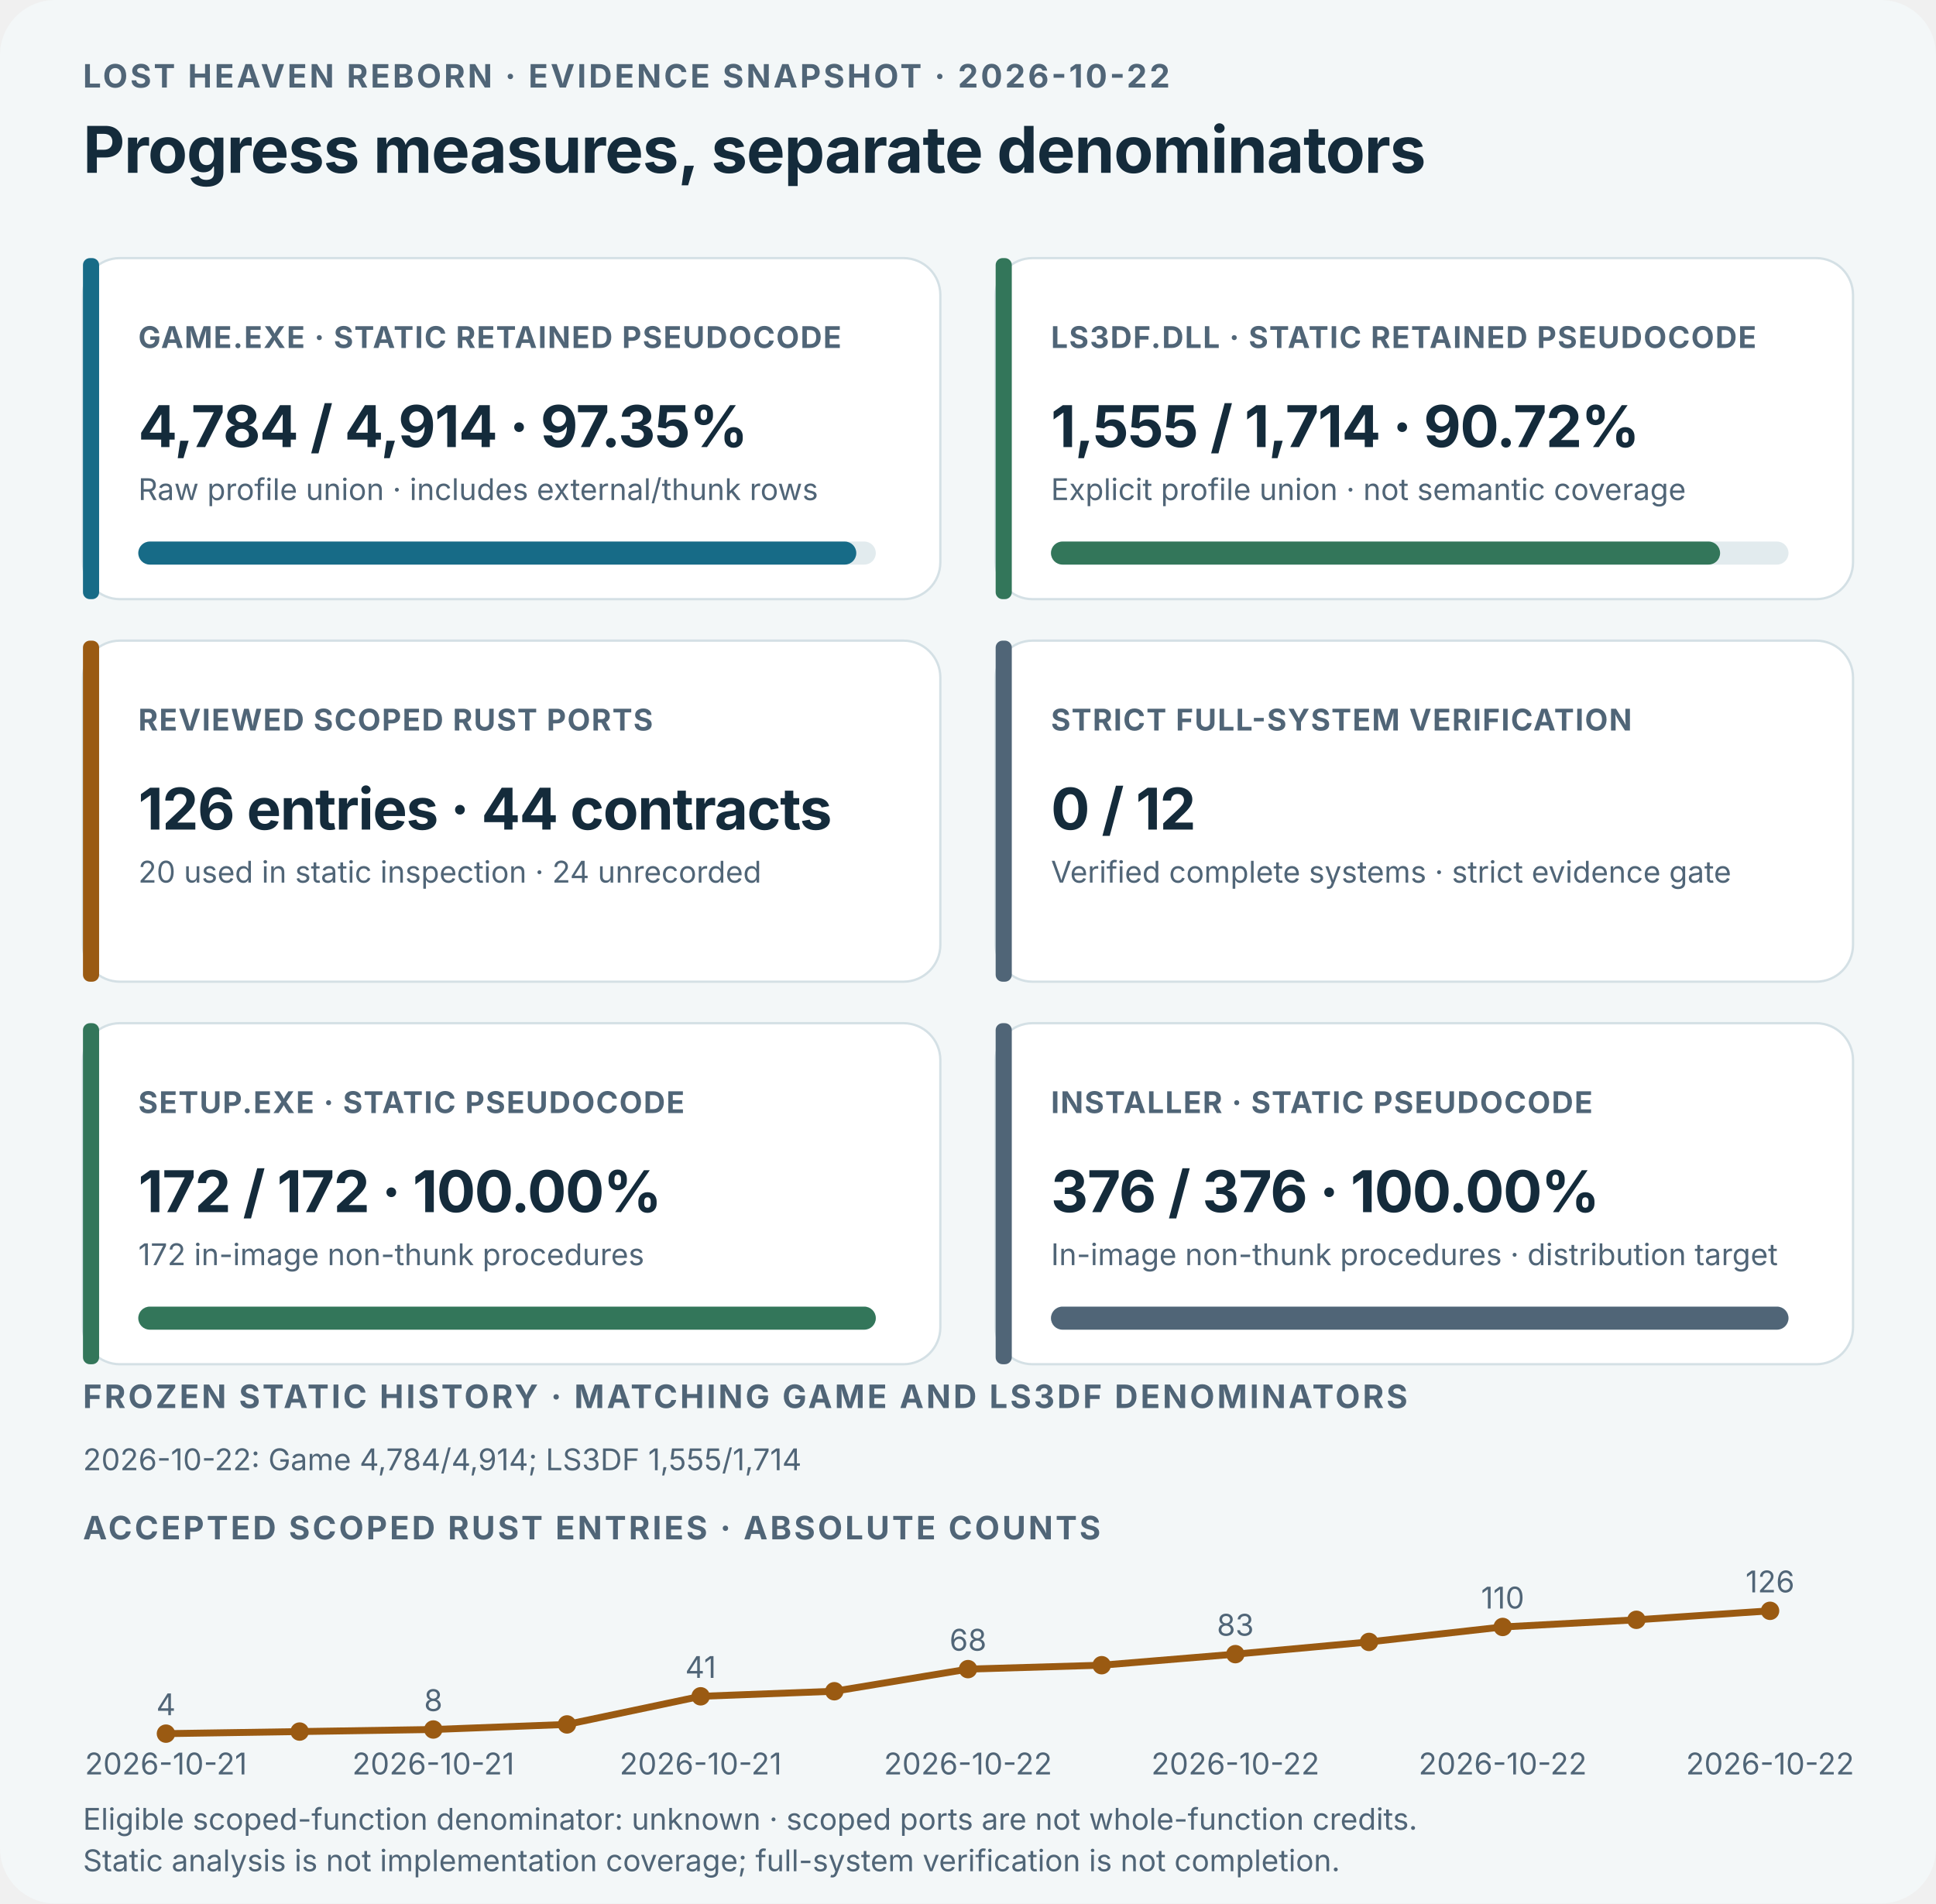
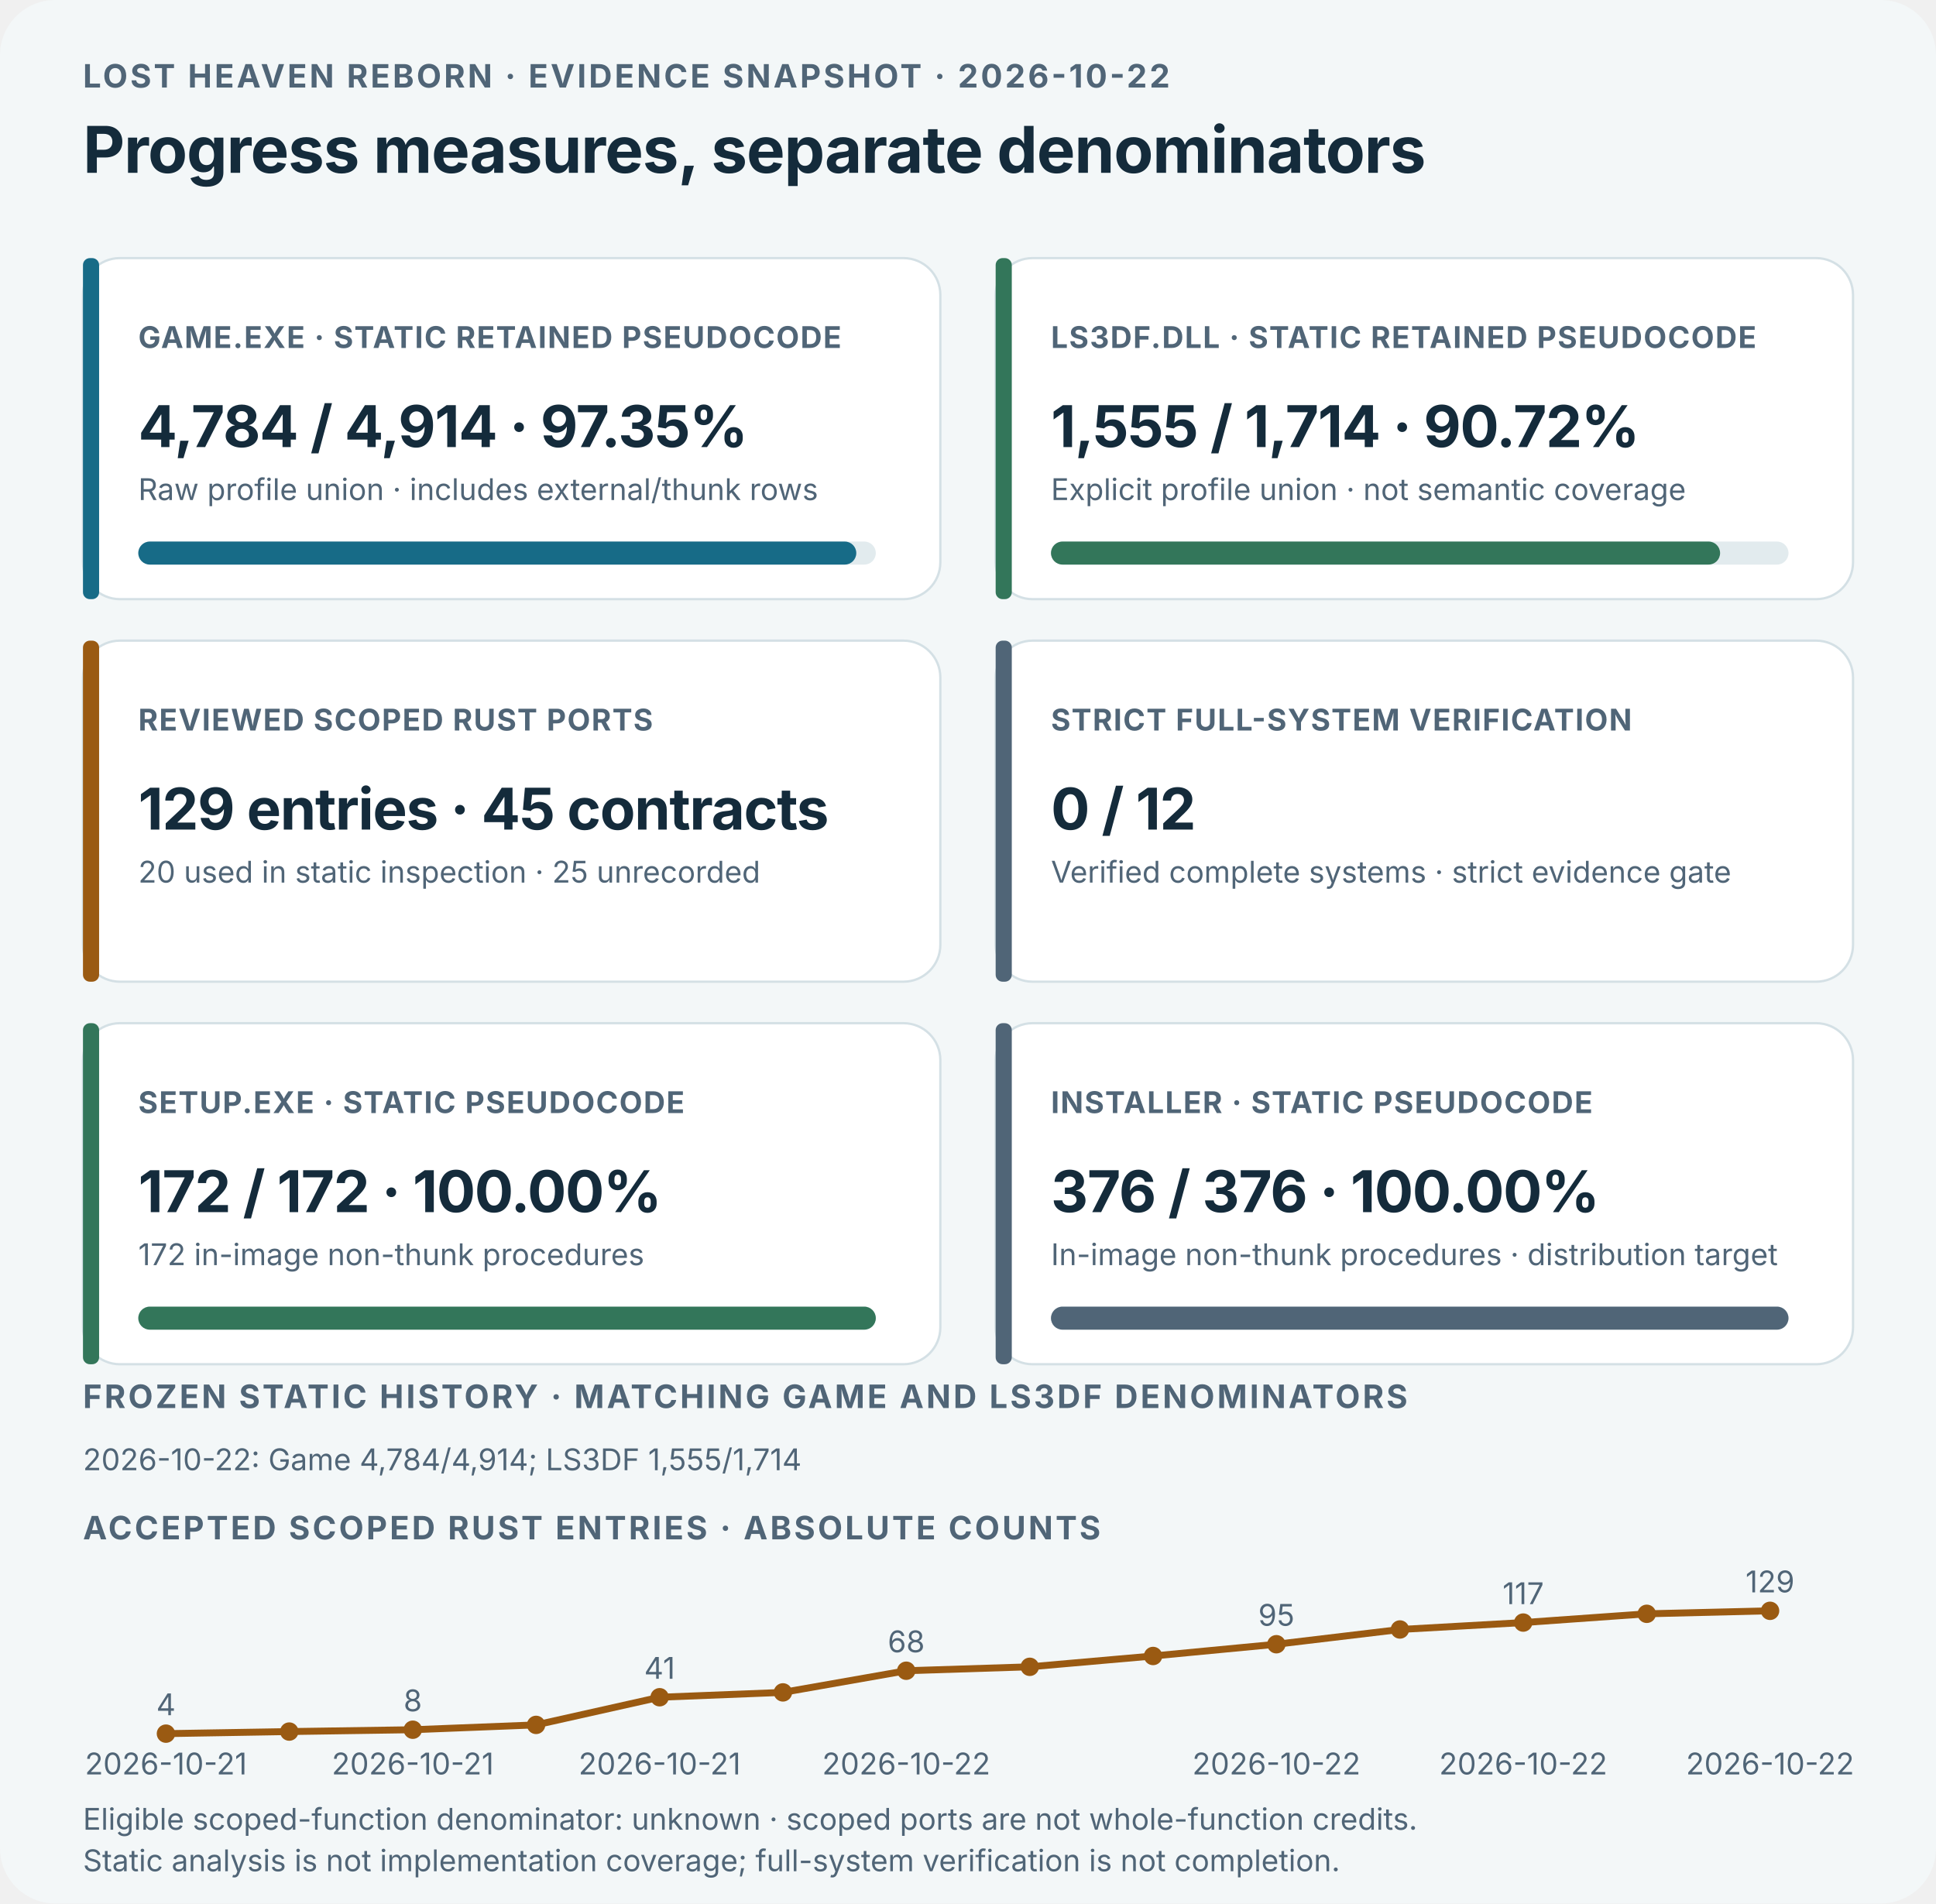
<svg xmlns="http://www.w3.org/2000/svg" viewBox="0 0 840 826" role="img" aria-labelledby="dashboard-title dashboard-desc">
  <style>text{font-family:Inter,ui-sans-serif,system-ui,-apple-system,"Segoe UI",sans-serif;fill:#142b3b}.kicker{font-size:14px;font-weight:700;letter-spacing:1.1px;fill:#506577}.title{font-size:28px;font-weight:750;letter-spacing:-.35px}.label{font-size:13px;font-weight:750;letter-spacing:.5px;fill:#506577}.value{font-size:25px;font-weight:750;letter-spacing:-.4px}.detail,.history{font-size:13px;fill:#506577}.dark-bg{display:none}@media(prefers-color-scheme:dark){.light-bg{display:none}.dark-bg{display:inline}text{fill:#edf4f6}.kicker,.label,.detail,.history{fill:#b3c5ce}.card-bg{fill:#172b39;stroke:#3b5361}.bar-track{fill:#314957}}</style>
  <rect class="light-bg" width="840" height="826" rx="24" fill="#f3f7f8" />
  <rect class="dark-bg" width="840" height="826" rx="24" fill="#0d1b25" />
  <text x="36" y="38" class="kicker">LOST HEAVEN REBORN · EVIDENCE SNAPSHOT · 2026-10-22</text>
  <text x="36" y="75" class="title">Progress measures, separate denominators</text>
  <g>
    <rect class="card-bg" x="36" y="112" width="372" height="148" rx="16" fill="#ffffff" stroke="#d4e0e5" />
    <rect x="36" y="112" width="7" height="148" rx="3" fill="#176b87" />
    <text x="60" y="151" class="label">GAME.EXE · STATIC RETAINED PSEUDOCODE</text>
    <text x="60" y="194" class="value">4,784 / 4,914 · 97.35%</text>
    <text x="60" y="217" class="detail">Raw profile union · includes external/thunk rows</text>
    <rect class="bar-track" x="60" y="235" width="320" height="10" rx="5" fill="#e2ebee" />
    <rect x="60" y="235" width="311.53" height="10" rx="5" fill="#176b87" />
  </g>
  <g>
    <rect class="card-bg" x="432" y="112" width="372" height="148" rx="16" fill="#ffffff" stroke="#d4e0e5" />
    <rect x="432" y="112" width="7" height="148" rx="3" fill="#33765a" />
    <text x="456" y="151" class="label">LS3DF.DLL · STATIC RETAINED PSEUDOCODE</text>
    <text x="456" y="194" class="value">1,555 / 1,714 · 90.72%</text>
    <text x="456" y="217" class="detail">Explicit profile union · not semantic coverage</text>
    <rect class="bar-track" x="456" y="235" width="320" height="10" rx="5" fill="#e2ebee" />
    <rect x="456" y="235" width="290.32" height="10" rx="5" fill="#33765a" />
  </g>
  <g>
    <rect class="card-bg" x="36" y="278" width="372" height="148" rx="16" fill="#ffffff" stroke="#d4e0e5" />
    <rect x="36" y="278" width="7" height="148" rx="3" fill="#9a5a12" />
    <text x="60" y="317" class="label">REVIEWED SCOPED RUST PORTS</text>
-     <text x="60" y="360" class="value">126 entries · 44 contracts</text>
-     <text x="60" y="383" class="detail">20 used in static inspection · 24 unrecorded</text>
+     <text x="60" y="360" class="value">129 entries · 45 contracts</text>
+     <text x="60" y="383" class="detail">20 used in static inspection · 25 unrecorded</text>
  </g>
  <g>
    <rect class="card-bg" x="432" y="278" width="372" height="148" rx="16" fill="#ffffff" stroke="#d4e0e5" />
    <rect x="432" y="278" width="7" height="148" rx="3" fill="#506577" />
    <text x="456" y="317" class="label">STRICT FULL-SYSTEM VERIFICATION</text>
    <text x="456" y="360" class="value">0 / 12</text>
    <text x="456" y="383" class="detail">Verified complete systems · strict evidence gate</text>
  </g>
  <g>
    <rect class="card-bg" x="36" y="444" width="372" height="148" rx="16" fill="#ffffff" stroke="#d4e0e5" />
    <rect x="36" y="444" width="7" height="148" rx="3" fill="#33765a" />
    <text x="60" y="483" class="label">SETUP.EXE · STATIC PSEUDOCODE</text>
    <text x="60" y="526" class="value">172 / 172 · 100.00%</text>
    <text x="60" y="549" class="detail">172 in-image non-thunk procedures</text>
    <rect class="bar-track" x="60" y="567" width="320" height="10" rx="5" fill="#e2ebee" />
    <rect x="60" y="567" width="320.00" height="10" rx="5" fill="#33765a" />
  </g>
  <g>
    <rect class="card-bg" x="432" y="444" width="372" height="148" rx="16" fill="#ffffff" stroke="#d4e0e5" />
    <rect x="432" y="444" width="7" height="148" rx="3" fill="#506577" />
    <text x="456" y="483" class="label">INSTALLER · STATIC PSEUDOCODE</text>
    <text x="456" y="526" class="value">376 / 376 · 100.00%</text>
    <text x="456" y="549" class="detail">In-image non-thunk procedures · distribution target</text>
    <rect class="bar-track" x="456" y="567" width="320" height="10" rx="5" fill="#e2ebee" />
    <rect x="456" y="567" width="320.00" height="10" rx="5" fill="#506577" />
  </g>
  <text x="36" y="611" class="kicker">FROZEN STATIC HISTORY · MATCHING GAME AND LS3DF DENOMINATORS</text>
  <text x="36" y="638" class="history">2026-10-22: Game 4,784/4,914; LS3DF 1,555/1,714</text>
  <text x="36" y="668" class="kicker">ACCEPTED SCOPED RUST ENTRIES · ABSOLUTE COUNTS</text>
-   <polyline points="72.0,752.3 130.0,751.4 188.0,750.5 246.0,748.3 304.0,736.1 362.0,733.9 420.0,724.3 478.0,722.6 536.0,717.8 594.0,712.5 652.0,706.0 710.0,702.9 768.0,699.0" fill="none" stroke="#9a5a12" stroke-width="3" stroke-linecap="round" stroke-linejoin="round" />
+   <polyline points="72.0,752.3 125.5,751.4 179.1,750.6 232.6,748.5 286.2,736.5 339.7,734.4 393.2,725.0 446.8,723.3 500.3,718.6 553.8,713.5 607.4,707.1 660.9,704.1 714.5,700.3 768.0,699.0" fill="none" stroke="#9a5a12" stroke-width="3" stroke-linecap="round" stroke-linejoin="round" />
  <circle cx="72.0" cy="752.3" r="4" fill="#9a5a12" />
  <text x="72.0" y="744.3" text-anchor="middle" class="history">4</text>
  <text x="72.0" y="770" text-anchor="middle" class="history">2026-10-21</text>
-   <circle cx="130.0" cy="751.4" r="4" fill="#9a5a12" />
-   <circle cx="188.0" cy="750.5" r="4" fill="#9a5a12" />
-   <text x="188.0" y="742.5" text-anchor="middle" class="history">8</text>
-   <text x="188.0" y="770" text-anchor="middle" class="history">2026-10-21</text>
-   <circle cx="246.0" cy="748.3" r="4" fill="#9a5a12" />
-   <circle cx="304.0" cy="736.1" r="4" fill="#9a5a12" />
-   <text x="304.0" y="728.1" text-anchor="middle" class="history">41</text>
-   <text x="304.0" y="770" text-anchor="middle" class="history">2026-10-21</text>
-   <circle cx="362.0" cy="733.9" r="4" fill="#9a5a12" />
-   <circle cx="420.0" cy="724.3" r="4" fill="#9a5a12" />
-   <text x="420.0" y="716.3" text-anchor="middle" class="history">68</text>
-   <text x="420.0" y="770" text-anchor="middle" class="history">2026-10-22</text>
-   <circle cx="478.0" cy="722.6" r="4" fill="#9a5a12" />
-   <circle cx="536.0" cy="717.8" r="4" fill="#9a5a12" />
-   <text x="536.0" y="709.8" text-anchor="middle" class="history">83</text>
-   <text x="536.0" y="770" text-anchor="middle" class="history">2026-10-22</text>
-   <circle cx="594.0" cy="712.5" r="4" fill="#9a5a12" />
-   <circle cx="652.0" cy="706.0" r="4" fill="#9a5a12" />
-   <text x="652.0" y="698.0" text-anchor="middle" class="history">110</text>
-   <text x="652.0" y="770" text-anchor="middle" class="history">2026-10-22</text>
-   <circle cx="710.0" cy="702.9" r="4" fill="#9a5a12" />
+   <circle cx="125.5" cy="751.4" r="4" fill="#9a5a12" />
+   <circle cx="179.1" cy="750.6" r="4" fill="#9a5a12" />
+   <text x="179.1" y="742.6" text-anchor="middle" class="history">8</text>
+   <text x="179.1" y="770" text-anchor="middle" class="history">2026-10-21</text>
+   <circle cx="232.6" cy="748.5" r="4" fill="#9a5a12" />
+   <circle cx="286.2" cy="736.5" r="4" fill="#9a5a12" />
+   <text x="286.2" y="728.5" text-anchor="middle" class="history">41</text>
+   <text x="286.2" y="770" text-anchor="middle" class="history">2026-10-21</text>
+   <circle cx="339.7" cy="734.4" r="4" fill="#9a5a12" />
+   <circle cx="393.2" cy="725.0" r="4" fill="#9a5a12" />
+   <text x="393.2" y="717.0" text-anchor="middle" class="history">68</text>
+   <text x="393.2" y="770" text-anchor="middle" class="history">2026-10-22</text>
+   <circle cx="446.8" cy="723.3" r="4" fill="#9a5a12" />
+   <circle cx="500.3" cy="718.6" r="4" fill="#9a5a12" />
+   <circle cx="553.8" cy="713.5" r="4" fill="#9a5a12" />
+   <text x="553.8" y="705.5" text-anchor="middle" class="history">95</text>
+   <text x="553.8" y="770" text-anchor="middle" class="history">2026-10-22</text>
+   <circle cx="607.4" cy="707.1" r="4" fill="#9a5a12" />
+   <circle cx="660.9" cy="704.1" r="4" fill="#9a5a12" />
+   <text x="660.9" y="696.1" text-anchor="middle" class="history">117</text>
+   <text x="660.9" y="770" text-anchor="middle" class="history">2026-10-22</text>
+   <circle cx="714.5" cy="700.3" r="4" fill="#9a5a12" />
  <circle cx="768.0" cy="699.0" r="4" fill="#9a5a12" />
-   <text x="768.0" y="691.0" text-anchor="middle" class="history">126</text>
+   <text x="768.0" y="691.0" text-anchor="middle" class="history">129</text>
  <text x="768.0" y="770" text-anchor="middle" class="history">2026-10-22</text>
  <text x="36" y="794" class="detail">Eligible scoped-function denominator: unknown · scoped ports are not whole-function credits.</text>
  <text x="36" y="812" class="detail">Static analysis is not implementation coverage; full-system verification is not completion.</text>
</svg>
